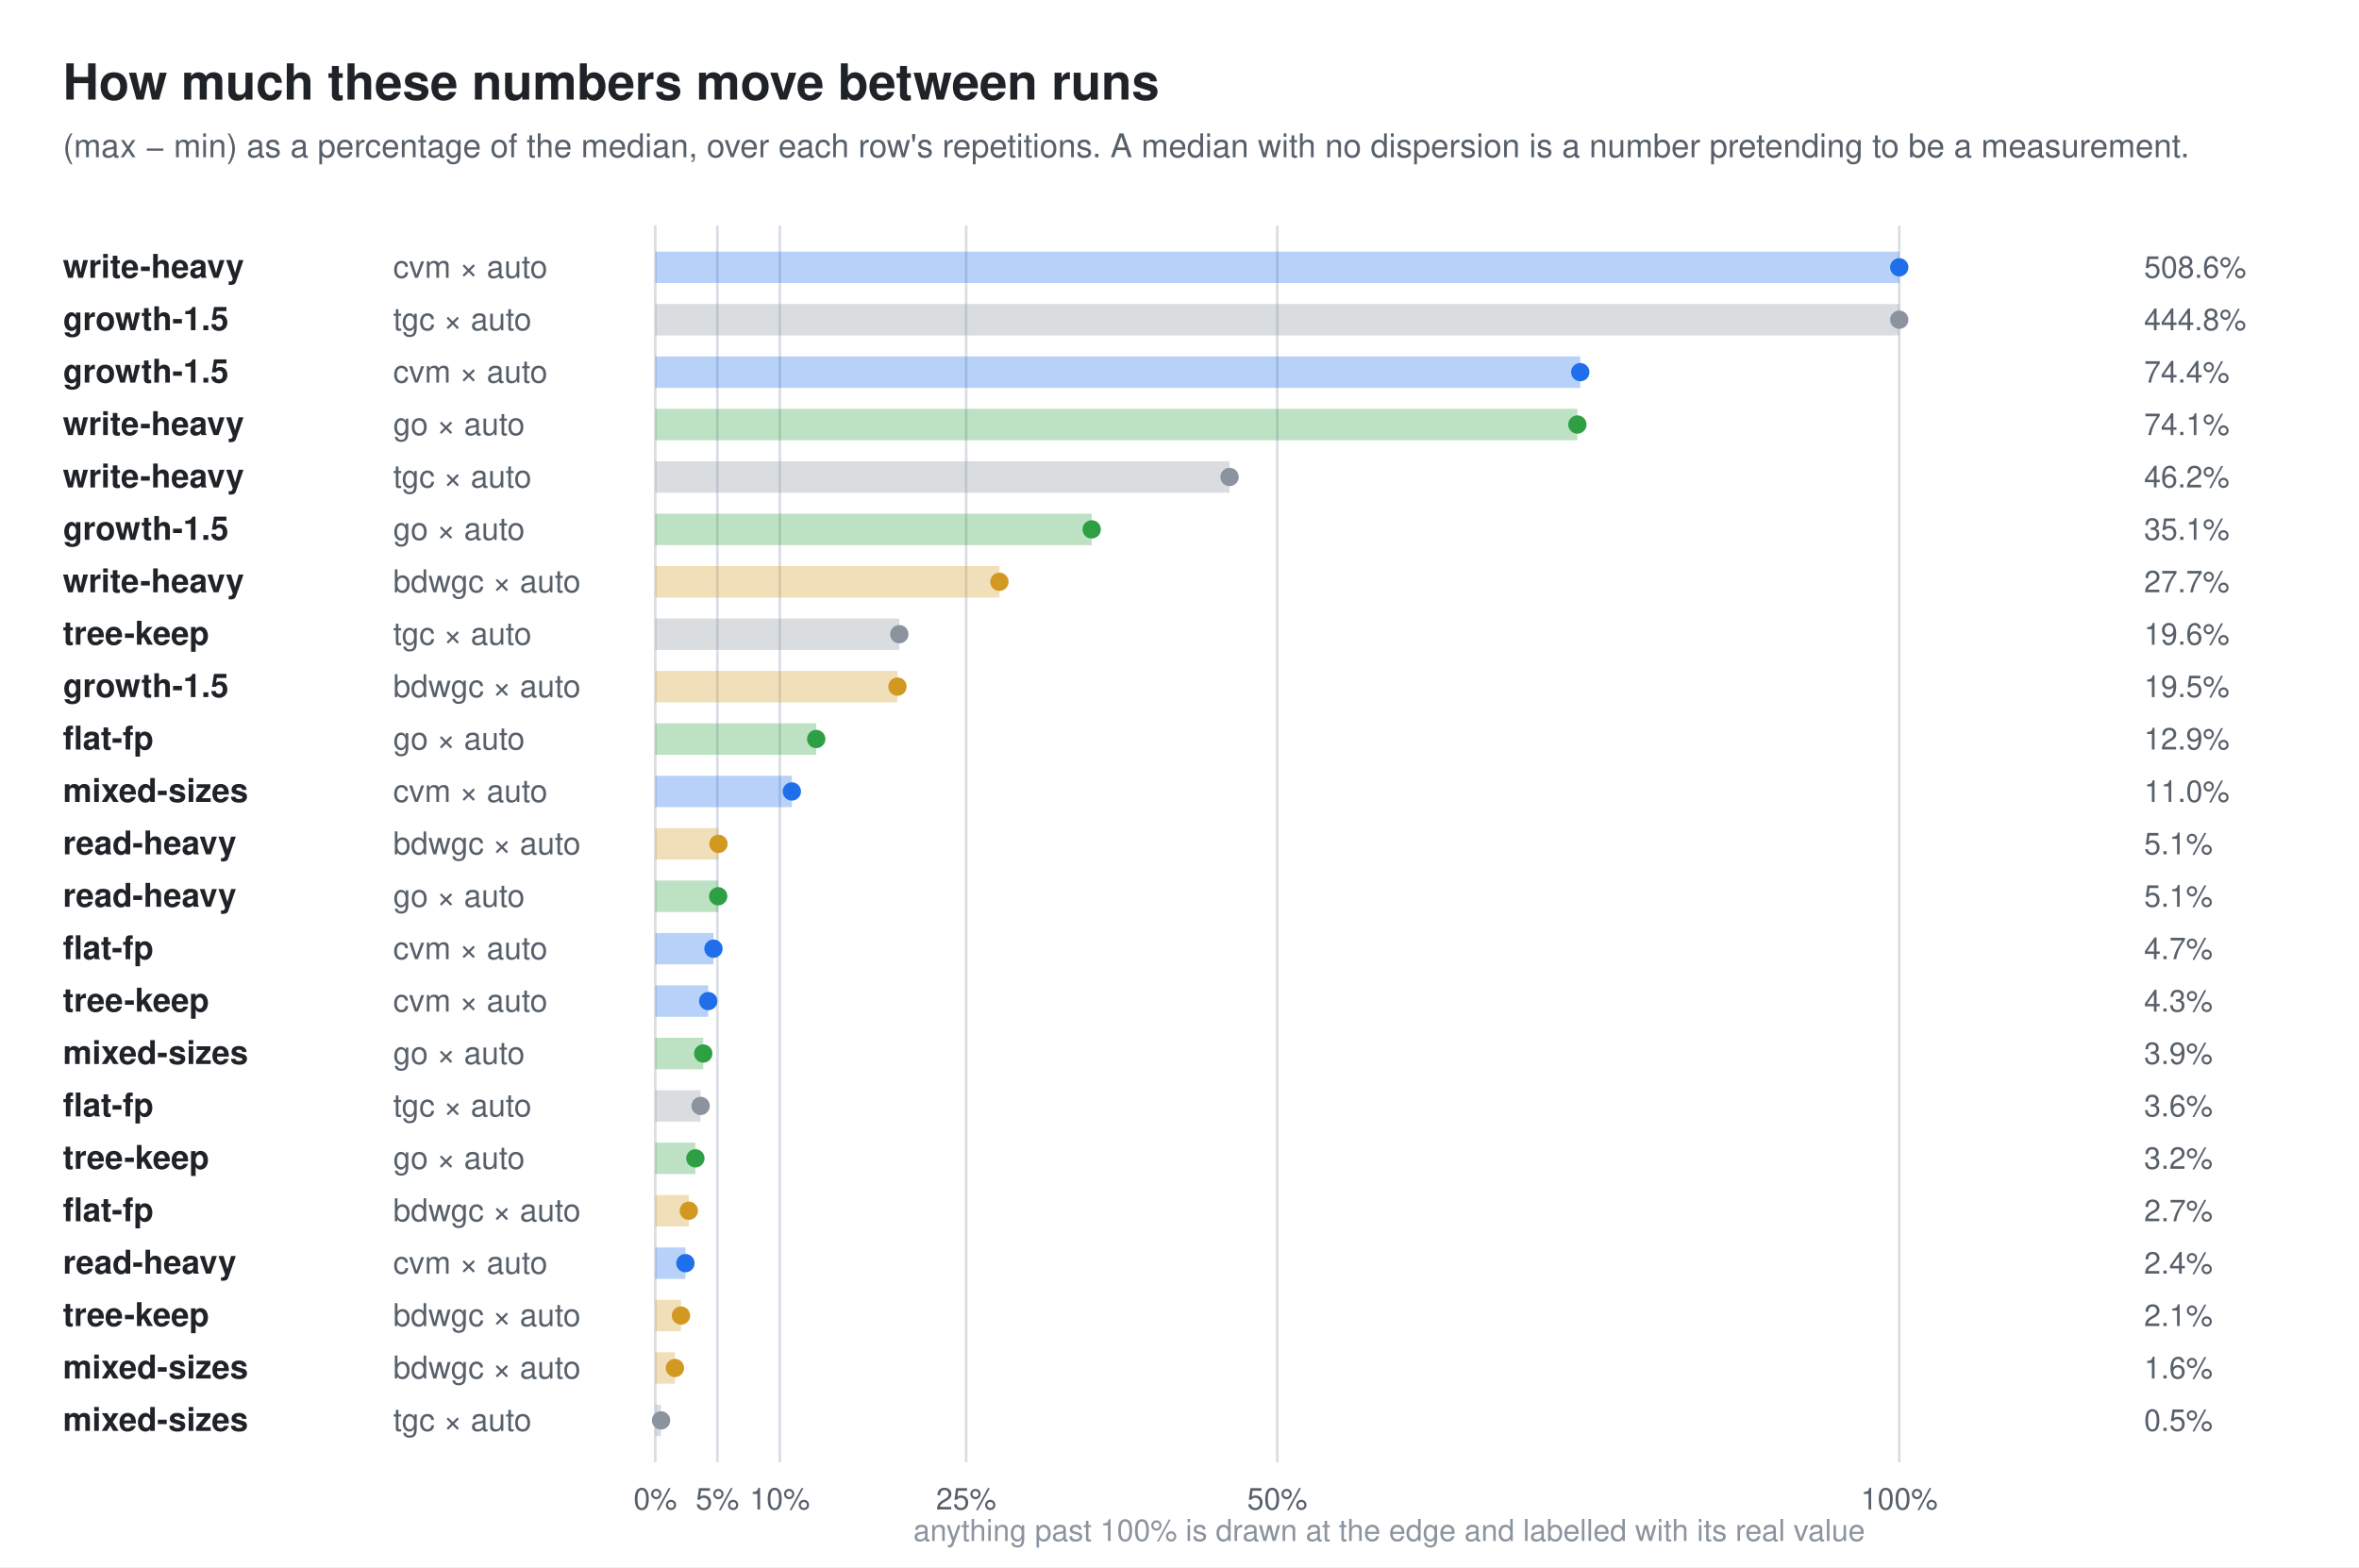
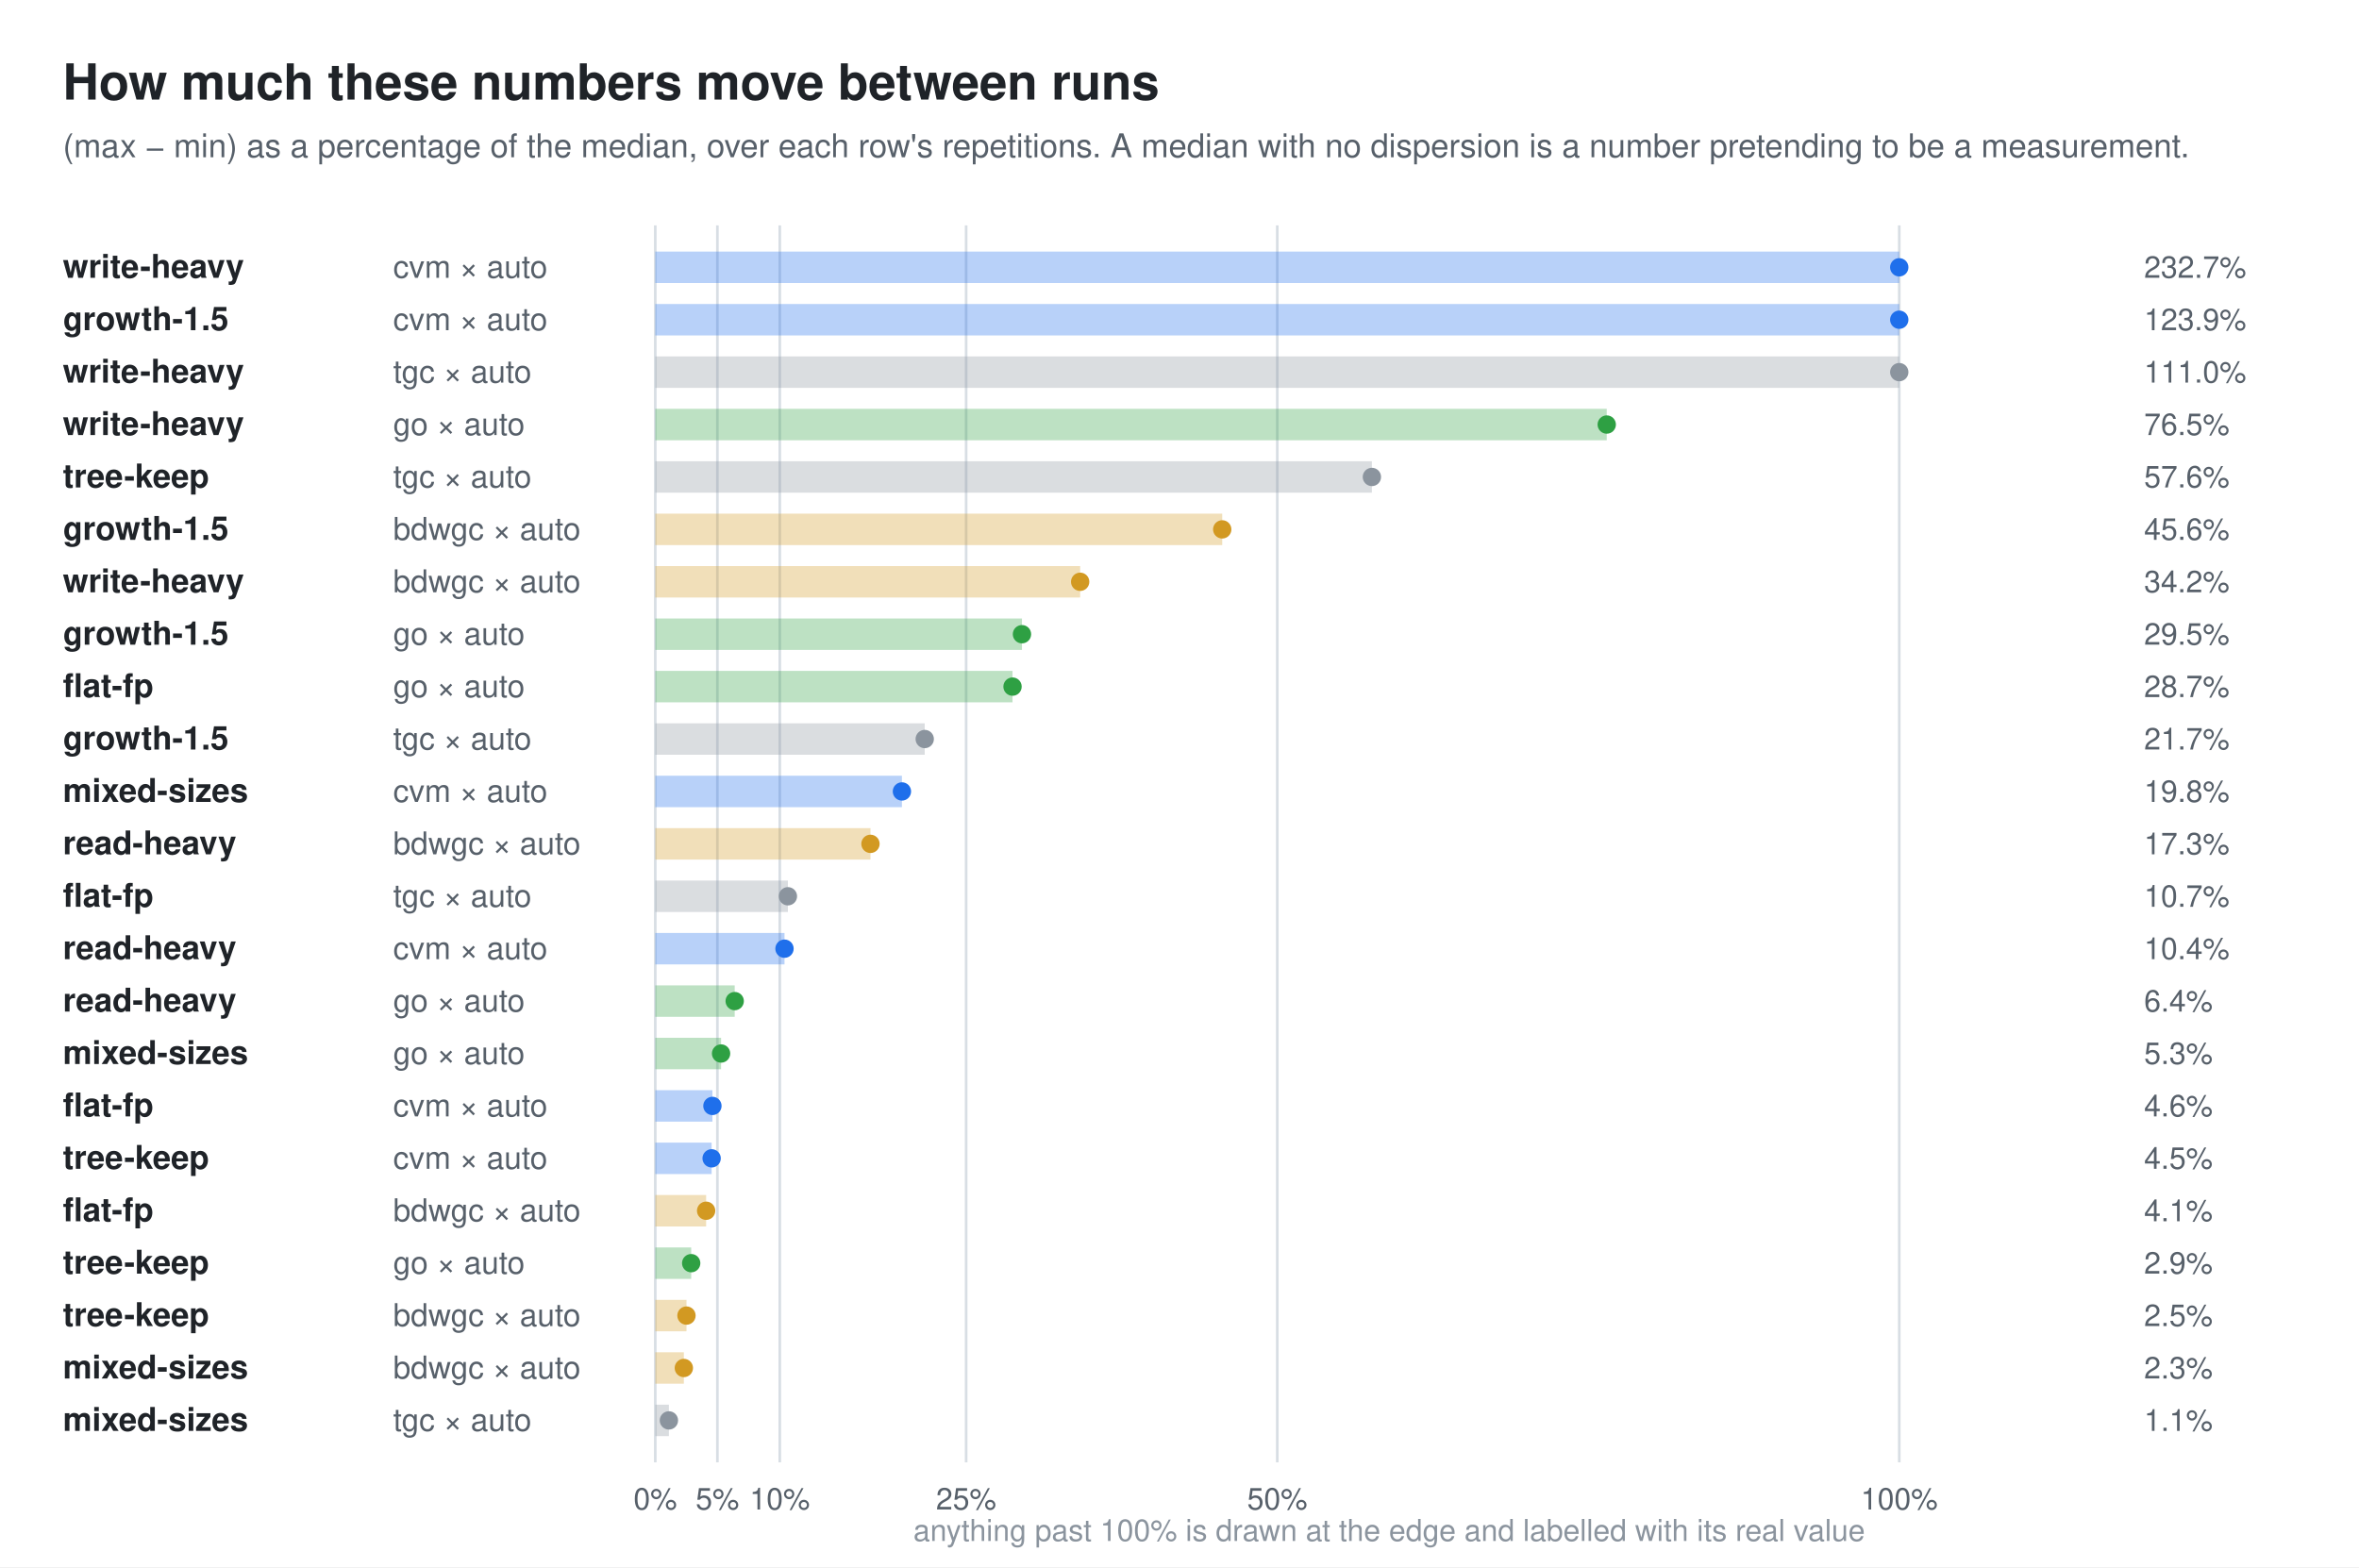
<svg xmlns="http://www.w3.org/2000/svg" width="900" height="598" viewBox="0 0 900 598" font-family="-apple-system, BlinkMacSystemFont, 'Segoe UI', Helvetica, Arial, sans-serif">
  <rect width="900" height="598" fill="#ffffff" />
  <text x="24" y="38" font-size="19" font-weight="600" fill="#1f2328">How much these numbers move between runs</text>
  <text x="24" y="60" font-size="12.5" fill="#57606a">(max − min) as a percentage of the median, over each row's repetitions. A median with no dispersion is a number pretending to be a measurement.</text>
  <line x1="250.0" y1="86" x2="250.0" y2="558.0" stroke="#d8dee4" />
  <text x="250.0" y="576" font-size="11.5" fill="#57606a" text-anchor="middle">0%</text>
  <line x1="273.7" y1="86" x2="273.7" y2="558.0" stroke="#d8dee4" />
  <text x="273.7" y="576" font-size="11.5" fill="#57606a" text-anchor="middle">5%</text>
  <line x1="297.5" y1="86" x2="297.5" y2="558.0" stroke="#d8dee4" />
  <text x="297.5" y="576" font-size="11.5" fill="#57606a" text-anchor="middle">10%</text>
  <line x1="368.6" y1="86" x2="368.6" y2="558.0" stroke="#d8dee4" />
  <text x="368.6" y="576" font-size="11.5" fill="#57606a" text-anchor="middle">25%</text>
  <line x1="487.3" y1="86" x2="487.3" y2="558.0" stroke="#d8dee4" />
  <text x="487.3" y="576" font-size="11.5" fill="#57606a" text-anchor="middle">50%</text>
  <line x1="724.6" y1="86" x2="724.6" y2="558.0" stroke="#d8dee4" />
  <text x="724.6" y="576" font-size="11.5" fill="#57606a" text-anchor="middle">100%</text>
  <text x="24" y="106.0" font-size="12.5" font-weight="600" fill="#1f2328">write-heavy</text>
  <text x="150" y="106.0" font-size="12" fill="#57606a">cvm × auto</text>
  <rect x="250" y="96.0" width="474.6" height="12" fill="#1f6feb" opacity="0.32" />
  <circle cx="724.6" cy="102.0" r="3.5" fill="#1f6feb" />
-   <text x="818.0" y="106.0" font-size="11.5" fill="#57606a">508.6%</text>
+   <text x="818.0" y="106.0" font-size="11.5" fill="#57606a">232.7%</text>
  <text x="24" y="126.0" font-size="12.5" font-weight="600" fill="#1f2328">growth-1.5</text>
-   <text x="150" y="126.0" font-size="12" fill="#57606a">tgc × auto</text>
-   <rect x="250" y="116.0" width="474.6" height="12" fill="#8b949e" opacity="0.32" />
-   <circle cx="724.6" cy="122.0" r="3.5" fill="#8b949e" />
-   <text x="818.0" y="126.0" font-size="11.5" fill="#57606a">444.8%</text>
-   <text x="24" y="146.0" font-size="12.5" font-weight="600" fill="#1f2328">growth-1.5</text>
-   <text x="150" y="146.0" font-size="12" fill="#57606a">cvm × auto</text>
-   <rect x="250" y="136.0" width="352.9" height="12" fill="#1f6feb" opacity="0.32" />
-   <circle cx="602.9" cy="142.0" r="3.5" fill="#1f6feb" />
-   <text x="818.0" y="146.0" font-size="11.5" fill="#57606a">74.4%</text>
+   <text x="150" y="126.0" font-size="12" fill="#57606a">cvm × auto</text>
+   <rect x="250" y="116.0" width="474.6" height="12" fill="#1f6feb" opacity="0.32" />
+   <circle cx="724.6" cy="122.0" r="3.5" fill="#1f6feb" />
+   <text x="818.0" y="126.0" font-size="11.5" fill="#57606a">123.9%</text>
+   <text x="24" y="146.0" font-size="12.5" font-weight="600" fill="#1f2328">write-heavy</text>
+   <text x="150" y="146.0" font-size="12" fill="#57606a">tgc × auto</text>
+   <rect x="250" y="136.0" width="474.6" height="12" fill="#8b949e" opacity="0.32" />
+   <circle cx="724.6" cy="142.0" r="3.5" fill="#8b949e" />
+   <text x="818.0" y="146.0" font-size="11.5" fill="#57606a">111.0%</text>
  <text x="24" y="166.0" font-size="12.5" font-weight="600" fill="#1f2328">write-heavy</text>
  <text x="150" y="166.0" font-size="12" fill="#57606a">go × auto</text>
-   <rect x="250" y="156.0" width="351.8" height="12" fill="#2ea043" opacity="0.32" />
-   <circle cx="601.8" cy="162.0" r="3.5" fill="#2ea043" />
-   <text x="818.0" y="166.0" font-size="11.5" fill="#57606a">74.1%</text>
-   <text x="24" y="186.0" font-size="12.5" font-weight="600" fill="#1f2328">write-heavy</text>
+   <rect x="250" y="156.0" width="363.0" height="12" fill="#2ea043" opacity="0.32" />
+   <circle cx="613.0" cy="162.0" r="3.5" fill="#2ea043" />
+   <text x="818.0" y="166.0" font-size="11.5" fill="#57606a">76.5%</text>
+   <text x="24" y="186.0" font-size="12.5" font-weight="600" fill="#1f2328">tree-keep</text>
  <text x="150" y="186.0" font-size="12" fill="#57606a">tgc × auto</text>
-   <rect x="250" y="176.0" width="219.1" height="12" fill="#8b949e" opacity="0.32" />
-   <circle cx="469.1" cy="182.0" r="3.5" fill="#8b949e" />
-   <text x="818.0" y="186.0" font-size="11.5" fill="#57606a">46.2%</text>
+   <rect x="250" y="176.0" width="273.4" height="12" fill="#8b949e" opacity="0.32" />
+   <circle cx="523.4" cy="182.0" r="3.5" fill="#8b949e" />
+   <text x="818.0" y="186.0" font-size="11.5" fill="#57606a">57.6%</text>
  <text x="24" y="206.0" font-size="12.5" font-weight="600" fill="#1f2328">growth-1.5</text>
-   <text x="150" y="206.0" font-size="12" fill="#57606a">go × auto</text>
-   <rect x="250" y="196.0" width="166.5" height="12" fill="#2ea043" opacity="0.32" />
-   <circle cx="416.5" cy="202.0" r="3.5" fill="#2ea043" />
-   <text x="818.0" y="206.0" font-size="11.5" fill="#57606a">35.1%</text>
+   <text x="150" y="206.0" font-size="12" fill="#57606a">bdwgc × auto</text>
+   <rect x="250" y="196.0" width="216.3" height="12" fill="#d29922" opacity="0.32" />
+   <circle cx="466.3" cy="202.0" r="3.5" fill="#d29922" />
+   <text x="818.0" y="206.0" font-size="11.5" fill="#57606a">45.6%</text>
  <text x="24" y="226.0" font-size="12.5" font-weight="600" fill="#1f2328">write-heavy</text>
  <text x="150" y="226.0" font-size="12" fill="#57606a">bdwgc × auto</text>
-   <rect x="250" y="216.0" width="131.3" height="12" fill="#d29922" opacity="0.32" />
-   <circle cx="381.3" cy="222.0" r="3.5" fill="#d29922" />
-   <text x="818.0" y="226.0" font-size="11.5" fill="#57606a">27.7%</text>
-   <text x="24" y="246.0" font-size="12.5" font-weight="600" fill="#1f2328">tree-keep</text>
-   <text x="150" y="246.0" font-size="12" fill="#57606a">tgc × auto</text>
-   <rect x="250" y="236.0" width="93.1" height="12" fill="#8b949e" opacity="0.32" />
-   <circle cx="343.1" cy="242.0" r="3.5" fill="#8b949e" />
-   <text x="818.0" y="246.0" font-size="11.5" fill="#57606a">19.6%</text>
-   <text x="24" y="266.0" font-size="12.5" font-weight="600" fill="#1f2328">growth-1.5</text>
-   <text x="150" y="266.0" font-size="12" fill="#57606a">bdwgc × auto</text>
-   <rect x="250" y="256.0" width="92.4" height="12" fill="#d29922" opacity="0.32" />
-   <circle cx="342.4" cy="262.0" r="3.5" fill="#d29922" />
-   <text x="818.0" y="266.0" font-size="11.5" fill="#57606a">19.5%</text>
-   <text x="24" y="286.0" font-size="12.5" font-weight="600" fill="#1f2328">flat-fp</text>
-   <text x="150" y="286.0" font-size="12" fill="#57606a">go × auto</text>
-   <rect x="250" y="276.0" width="61.4" height="12" fill="#2ea043" opacity="0.32" />
-   <circle cx="311.4" cy="282.0" r="3.5" fill="#2ea043" />
-   <text x="818.0" y="286.0" font-size="11.5" fill="#57606a">12.9%</text>
+   <rect x="250" y="216.0" width="162.1" height="12" fill="#d29922" opacity="0.32" />
+   <circle cx="412.1" cy="222.0" r="3.5" fill="#d29922" />
+   <text x="818.0" y="226.0" font-size="11.5" fill="#57606a">34.2%</text>
+   <text x="24" y="246.0" font-size="12.5" font-weight="600" fill="#1f2328">growth-1.5</text>
+   <text x="150" y="246.0" font-size="12" fill="#57606a">go × auto</text>
+   <rect x="250" y="236.0" width="139.9" height="12" fill="#2ea043" opacity="0.32" />
+   <circle cx="389.9" cy="242.0" r="3.5" fill="#2ea043" />
+   <text x="818.0" y="246.0" font-size="11.5" fill="#57606a">29.5%</text>
+   <text x="24" y="266.0" font-size="12.5" font-weight="600" fill="#1f2328">flat-fp</text>
+   <text x="150" y="266.0" font-size="12" fill="#57606a">go × auto</text>
+   <rect x="250" y="256.0" width="136.3" height="12" fill="#2ea043" opacity="0.32" />
+   <circle cx="386.3" cy="262.0" r="3.5" fill="#2ea043" />
+   <text x="818.0" y="266.0" font-size="11.5" fill="#57606a">28.7%</text>
+   <text x="24" y="286.0" font-size="12.5" font-weight="600" fill="#1f2328">growth-1.5</text>
+   <text x="150" y="286.0" font-size="12" fill="#57606a">tgc × auto</text>
+   <rect x="250" y="276.0" width="102.8" height="12" fill="#8b949e" opacity="0.32" />
+   <circle cx="352.8" cy="282.0" r="3.5" fill="#8b949e" />
+   <text x="818.0" y="286.0" font-size="11.5" fill="#57606a">21.7%</text>
  <text x="24" y="306.0" font-size="12.5" font-weight="600" fill="#1f2328">mixed-sizes</text>
  <text x="150" y="306.0" font-size="12" fill="#57606a">cvm × auto</text>
-   <rect x="250" y="296.0" width="52.1" height="12" fill="#1f6feb" opacity="0.32" />
-   <circle cx="302.1" cy="302.0" r="3.5" fill="#1f6feb" />
-   <text x="818.0" y="306.0" font-size="11.5" fill="#57606a">11.0%</text>
+   <rect x="250" y="296.0" width="94.1" height="12" fill="#1f6feb" opacity="0.32" />
+   <circle cx="344.1" cy="302.0" r="3.5" fill="#1f6feb" />
+   <text x="818.0" y="306.0" font-size="11.5" fill="#57606a">19.8%</text>
  <text x="24" y="326.0" font-size="12.5" font-weight="600" fill="#1f2328">read-heavy</text>
  <text x="150" y="326.0" font-size="12" fill="#57606a">bdwgc × auto</text>
-   <rect x="250" y="316.0" width="24.1" height="12" fill="#d29922" opacity="0.32" />
-   <circle cx="274.1" cy="322.0" r="3.5" fill="#d29922" />
-   <text x="818.0" y="326.0" font-size="11.5" fill="#57606a">5.1%</text>
-   <text x="24" y="346.0" font-size="12.5" font-weight="600" fill="#1f2328">read-heavy</text>
-   <text x="150" y="346.0" font-size="12" fill="#57606a">go × auto</text>
-   <rect x="250" y="336.0" width="24.0" height="12" fill="#2ea043" opacity="0.32" />
-   <circle cx="274.0" cy="342.0" r="3.5" fill="#2ea043" />
-   <text x="818.0" y="346.0" font-size="11.5" fill="#57606a">5.1%</text>
-   <text x="24" y="366.0" font-size="12.5" font-weight="600" fill="#1f2328">flat-fp</text>
+   <rect x="250" y="316.0" width="82.1" height="12" fill="#d29922" opacity="0.32" />
+   <circle cx="332.1" cy="322.0" r="3.5" fill="#d29922" />
+   <text x="818.0" y="326.0" font-size="11.5" fill="#57606a">17.3%</text>
+   <text x="24" y="346.0" font-size="12.5" font-weight="600" fill="#1f2328">flat-fp</text>
+   <text x="150" y="346.0" font-size="12" fill="#57606a">tgc × auto</text>
+   <rect x="250" y="336.0" width="50.6" height="12" fill="#8b949e" opacity="0.32" />
+   <circle cx="300.6" cy="342.0" r="3.5" fill="#8b949e" />
+   <text x="818.0" y="346.0" font-size="11.5" fill="#57606a">10.7%</text>
+   <text x="24" y="366.0" font-size="12.5" font-weight="600" fill="#1f2328">read-heavy</text>
  <text x="150" y="366.0" font-size="12" fill="#57606a">cvm × auto</text>
-   <rect x="250" y="356.0" width="22.2" height="12" fill="#1f6feb" opacity="0.32" />
-   <circle cx="272.2" cy="362.0" r="3.5" fill="#1f6feb" />
-   <text x="818.0" y="366.0" font-size="11.5" fill="#57606a">4.7%</text>
-   <text x="24" y="386.0" font-size="12.5" font-weight="600" fill="#1f2328">tree-keep</text>
-   <text x="150" y="386.0" font-size="12" fill="#57606a">cvm × auto</text>
-   <rect x="250" y="376.0" width="20.2" height="12" fill="#1f6feb" opacity="0.32" />
-   <circle cx="270.2" cy="382.0" r="3.5" fill="#1f6feb" />
-   <text x="818.0" y="386.0" font-size="11.5" fill="#57606a">4.3%</text>
+   <rect x="250" y="356.0" width="49.3" height="12" fill="#1f6feb" opacity="0.32" />
+   <circle cx="299.3" cy="362.0" r="3.5" fill="#1f6feb" />
+   <text x="818.0" y="366.0" font-size="11.5" fill="#57606a">10.4%</text>
+   <text x="24" y="386.0" font-size="12.5" font-weight="600" fill="#1f2328">read-heavy</text>
+   <text x="150" y="386.0" font-size="12" fill="#57606a">go × auto</text>
+   <rect x="250" y="376.0" width="30.3" height="12" fill="#2ea043" opacity="0.32" />
+   <circle cx="280.3" cy="382.0" r="3.5" fill="#2ea043" />
+   <text x="818.0" y="386.0" font-size="11.5" fill="#57606a">6.4%</text>
  <text x="24" y="406.0" font-size="12.5" font-weight="600" fill="#1f2328">mixed-sizes</text>
  <text x="150" y="406.0" font-size="12" fill="#57606a">go × auto</text>
-   <rect x="250" y="396.0" width="18.3" height="12" fill="#2ea043" opacity="0.32" />
-   <circle cx="268.3" cy="402.0" r="3.5" fill="#2ea043" />
-   <text x="818.0" y="406.0" font-size="11.5" fill="#57606a">3.9%</text>
+   <rect x="250" y="396.0" width="25.1" height="12" fill="#2ea043" opacity="0.32" />
+   <circle cx="275.1" cy="402.0" r="3.5" fill="#2ea043" />
+   <text x="818.0" y="406.0" font-size="11.5" fill="#57606a">5.3%</text>
  <text x="24" y="426.0" font-size="12.5" font-weight="600" fill="#1f2328">flat-fp</text>
-   <text x="150" y="426.0" font-size="12" fill="#57606a">tgc × auto</text>
-   <rect x="250" y="416.0" width="17.3" height="12" fill="#8b949e" opacity="0.32" />
-   <circle cx="267.3" cy="422.0" r="3.5" fill="#8b949e" />
-   <text x="818.0" y="426.0" font-size="11.5" fill="#57606a">3.6%</text>
+   <text x="150" y="426.0" font-size="12" fill="#57606a">cvm × auto</text>
+   <rect x="250" y="416.0" width="21.8" height="12" fill="#1f6feb" opacity="0.32" />
+   <circle cx="271.8" cy="422.0" r="3.5" fill="#1f6feb" />
+   <text x="818.0" y="426.0" font-size="11.5" fill="#57606a">4.6%</text>
  <text x="24" y="446.0" font-size="12.5" font-weight="600" fill="#1f2328">tree-keep</text>
-   <text x="150" y="446.0" font-size="12" fill="#57606a">go × auto</text>
-   <rect x="250" y="436.0" width="15.3" height="12" fill="#2ea043" opacity="0.32" />
-   <circle cx="265.3" cy="442.0" r="3.5" fill="#2ea043" />
-   <text x="818.0" y="446.0" font-size="11.5" fill="#57606a">3.2%</text>
+   <text x="150" y="446.0" font-size="12" fill="#57606a">cvm × auto</text>
+   <rect x="250" y="436.0" width="21.5" height="12" fill="#1f6feb" opacity="0.32" />
+   <circle cx="271.5" cy="442.0" r="3.5" fill="#1f6feb" />
+   <text x="818.0" y="446.0" font-size="11.5" fill="#57606a">4.5%</text>
  <text x="24" y="466.0" font-size="12.5" font-weight="600" fill="#1f2328">flat-fp</text>
  <text x="150" y="466.0" font-size="12" fill="#57606a">bdwgc × auto</text>
-   <rect x="250" y="456.0" width="12.8" height="12" fill="#d29922" opacity="0.32" />
-   <circle cx="262.8" cy="462.0" r="3.5" fill="#d29922" />
-   <text x="818.0" y="466.0" font-size="11.5" fill="#57606a">2.7%</text>
-   <text x="24" y="486.0" font-size="12.5" font-weight="600" fill="#1f2328">read-heavy</text>
-   <text x="150" y="486.0" font-size="12" fill="#57606a">cvm × auto</text>
-   <rect x="250" y="476.0" width="11.5" height="12" fill="#1f6feb" opacity="0.32" />
-   <circle cx="261.5" cy="482.0" r="3.5" fill="#1f6feb" />
-   <text x="818.0" y="486.0" font-size="11.5" fill="#57606a">2.4%</text>
+   <rect x="250" y="456.0" width="19.4" height="12" fill="#d29922" opacity="0.32" />
+   <circle cx="269.4" cy="462.0" r="3.5" fill="#d29922" />
+   <text x="818.0" y="466.0" font-size="11.5" fill="#57606a">4.1%</text>
+   <text x="24" y="486.0" font-size="12.5" font-weight="600" fill="#1f2328">tree-keep</text>
+   <text x="150" y="486.0" font-size="12" fill="#57606a">go × auto</text>
+   <rect x="250" y="476.0" width="13.7" height="12" fill="#2ea043" opacity="0.32" />
+   <circle cx="263.7" cy="482.0" r="3.5" fill="#2ea043" />
+   <text x="818.0" y="486.0" font-size="11.5" fill="#57606a">2.9%</text>
  <text x="24" y="506.0" font-size="12.5" font-weight="600" fill="#1f2328">tree-keep</text>
  <text x="150" y="506.0" font-size="12" fill="#57606a">bdwgc × auto</text>
-   <rect x="250" y="496.0" width="9.8" height="12" fill="#d29922" opacity="0.32" />
-   <circle cx="259.8" cy="502.0" r="3.5" fill="#d29922" />
-   <text x="818.0" y="506.0" font-size="11.5" fill="#57606a">2.1%</text>
+   <rect x="250" y="496.0" width="11.9" height="12" fill="#d29922" opacity="0.32" />
+   <circle cx="261.9" cy="502.0" r="3.5" fill="#d29922" />
+   <text x="818.0" y="506.0" font-size="11.5" fill="#57606a">2.5%</text>
  <text x="24" y="526.0" font-size="12.5" font-weight="600" fill="#1f2328">mixed-sizes</text>
  <text x="150" y="526.0" font-size="12" fill="#57606a">bdwgc × auto</text>
-   <rect x="250" y="516.0" width="7.5" height="12" fill="#d29922" opacity="0.32" />
-   <circle cx="257.5" cy="522.0" r="3.5" fill="#d29922" />
-   <text x="818.0" y="526.0" font-size="11.5" fill="#57606a">1.6%</text>
+   <rect x="250" y="516.0" width="10.9" height="12" fill="#d29922" opacity="0.32" />
+   <circle cx="260.9" cy="522.0" r="3.5" fill="#d29922" />
+   <text x="818.0" y="526.0" font-size="11.5" fill="#57606a">2.3%</text>
  <text x="24" y="546.0" font-size="12.5" font-weight="600" fill="#1f2328">mixed-sizes</text>
  <text x="150" y="546.0" font-size="12" fill="#57606a">tgc × auto</text>
-   <rect x="250" y="536.0" width="2.2" height="12" fill="#8b949e" opacity="0.32" />
-   <circle cx="252.2" cy="542.0" r="3.5" fill="#8b949e" />
-   <text x="818.0" y="546.0" font-size="11.5" fill="#57606a">0.5%</text>
+   <rect x="250" y="536.0" width="5.2" height="12" fill="#8b949e" opacity="0.32" />
+   <circle cx="255.2" cy="542.0" r="3.5" fill="#8b949e" />
+   <text x="818.0" y="546.0" font-size="11.5" fill="#57606a">1.1%</text>
  <text x="530" y="588" font-size="11.5" fill="#8b949e" text-anchor="middle">anything past 100% is drawn at the edge and labelled with its real value</text>
</svg>
